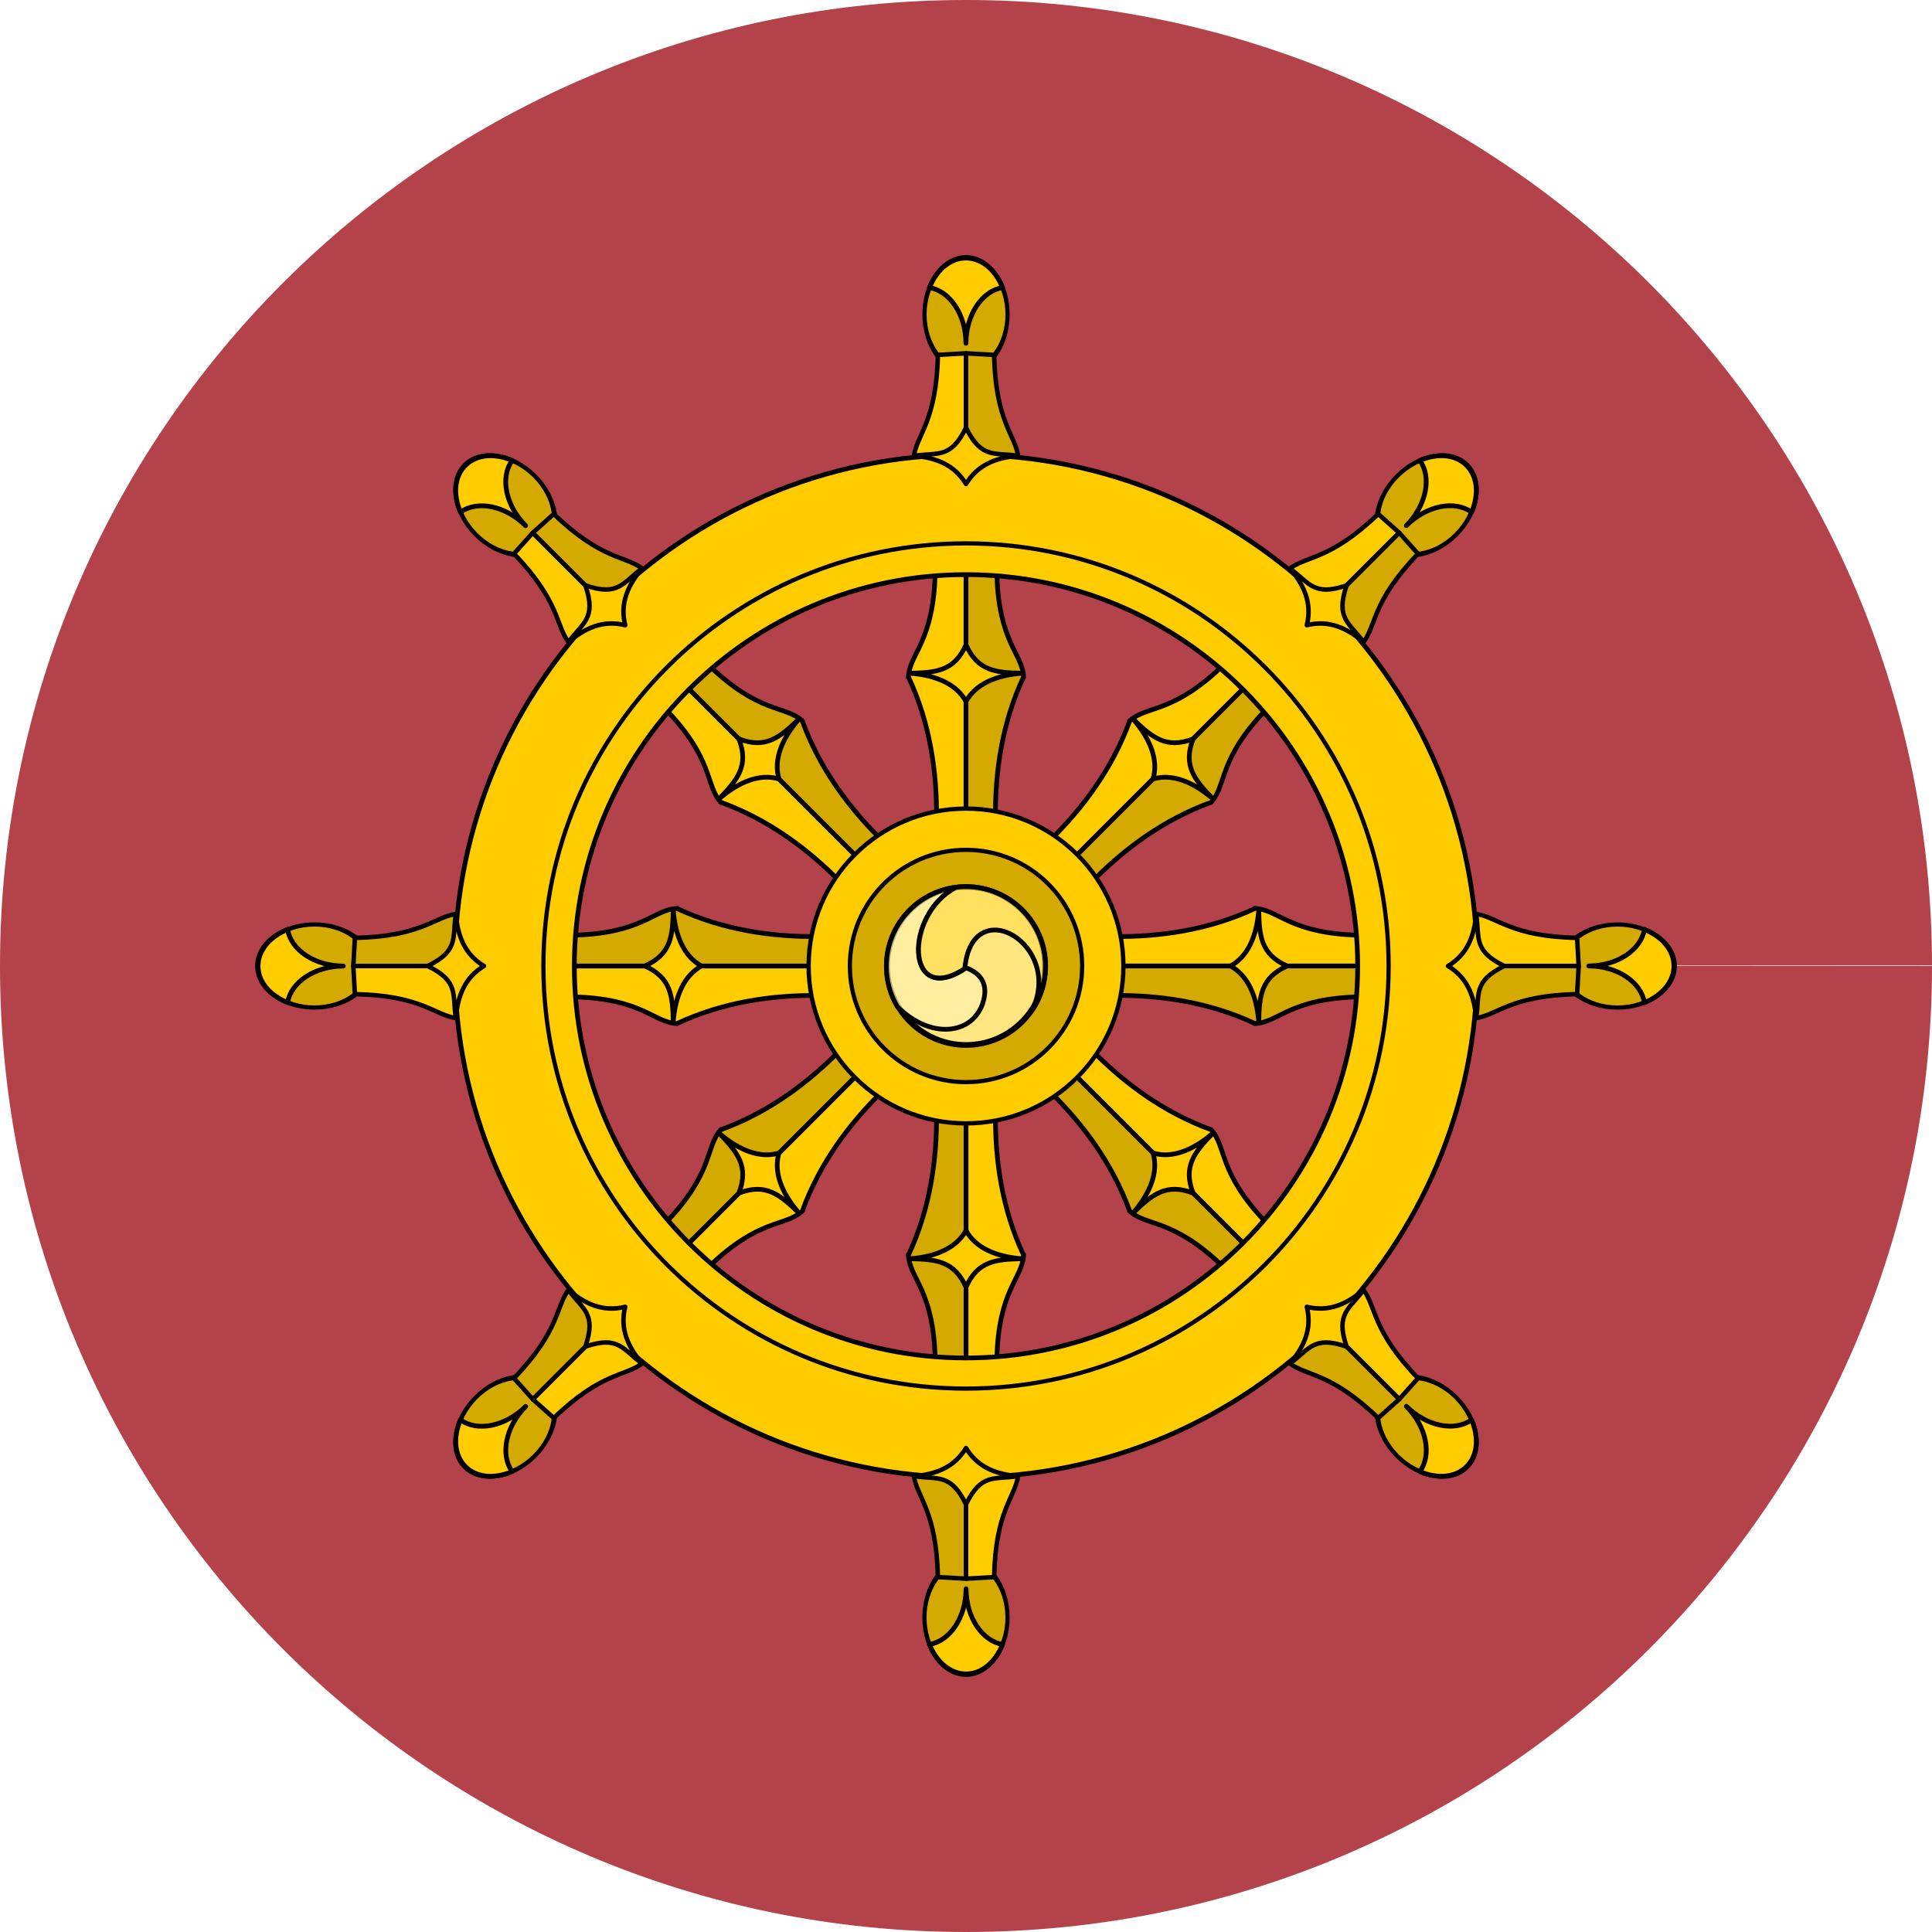
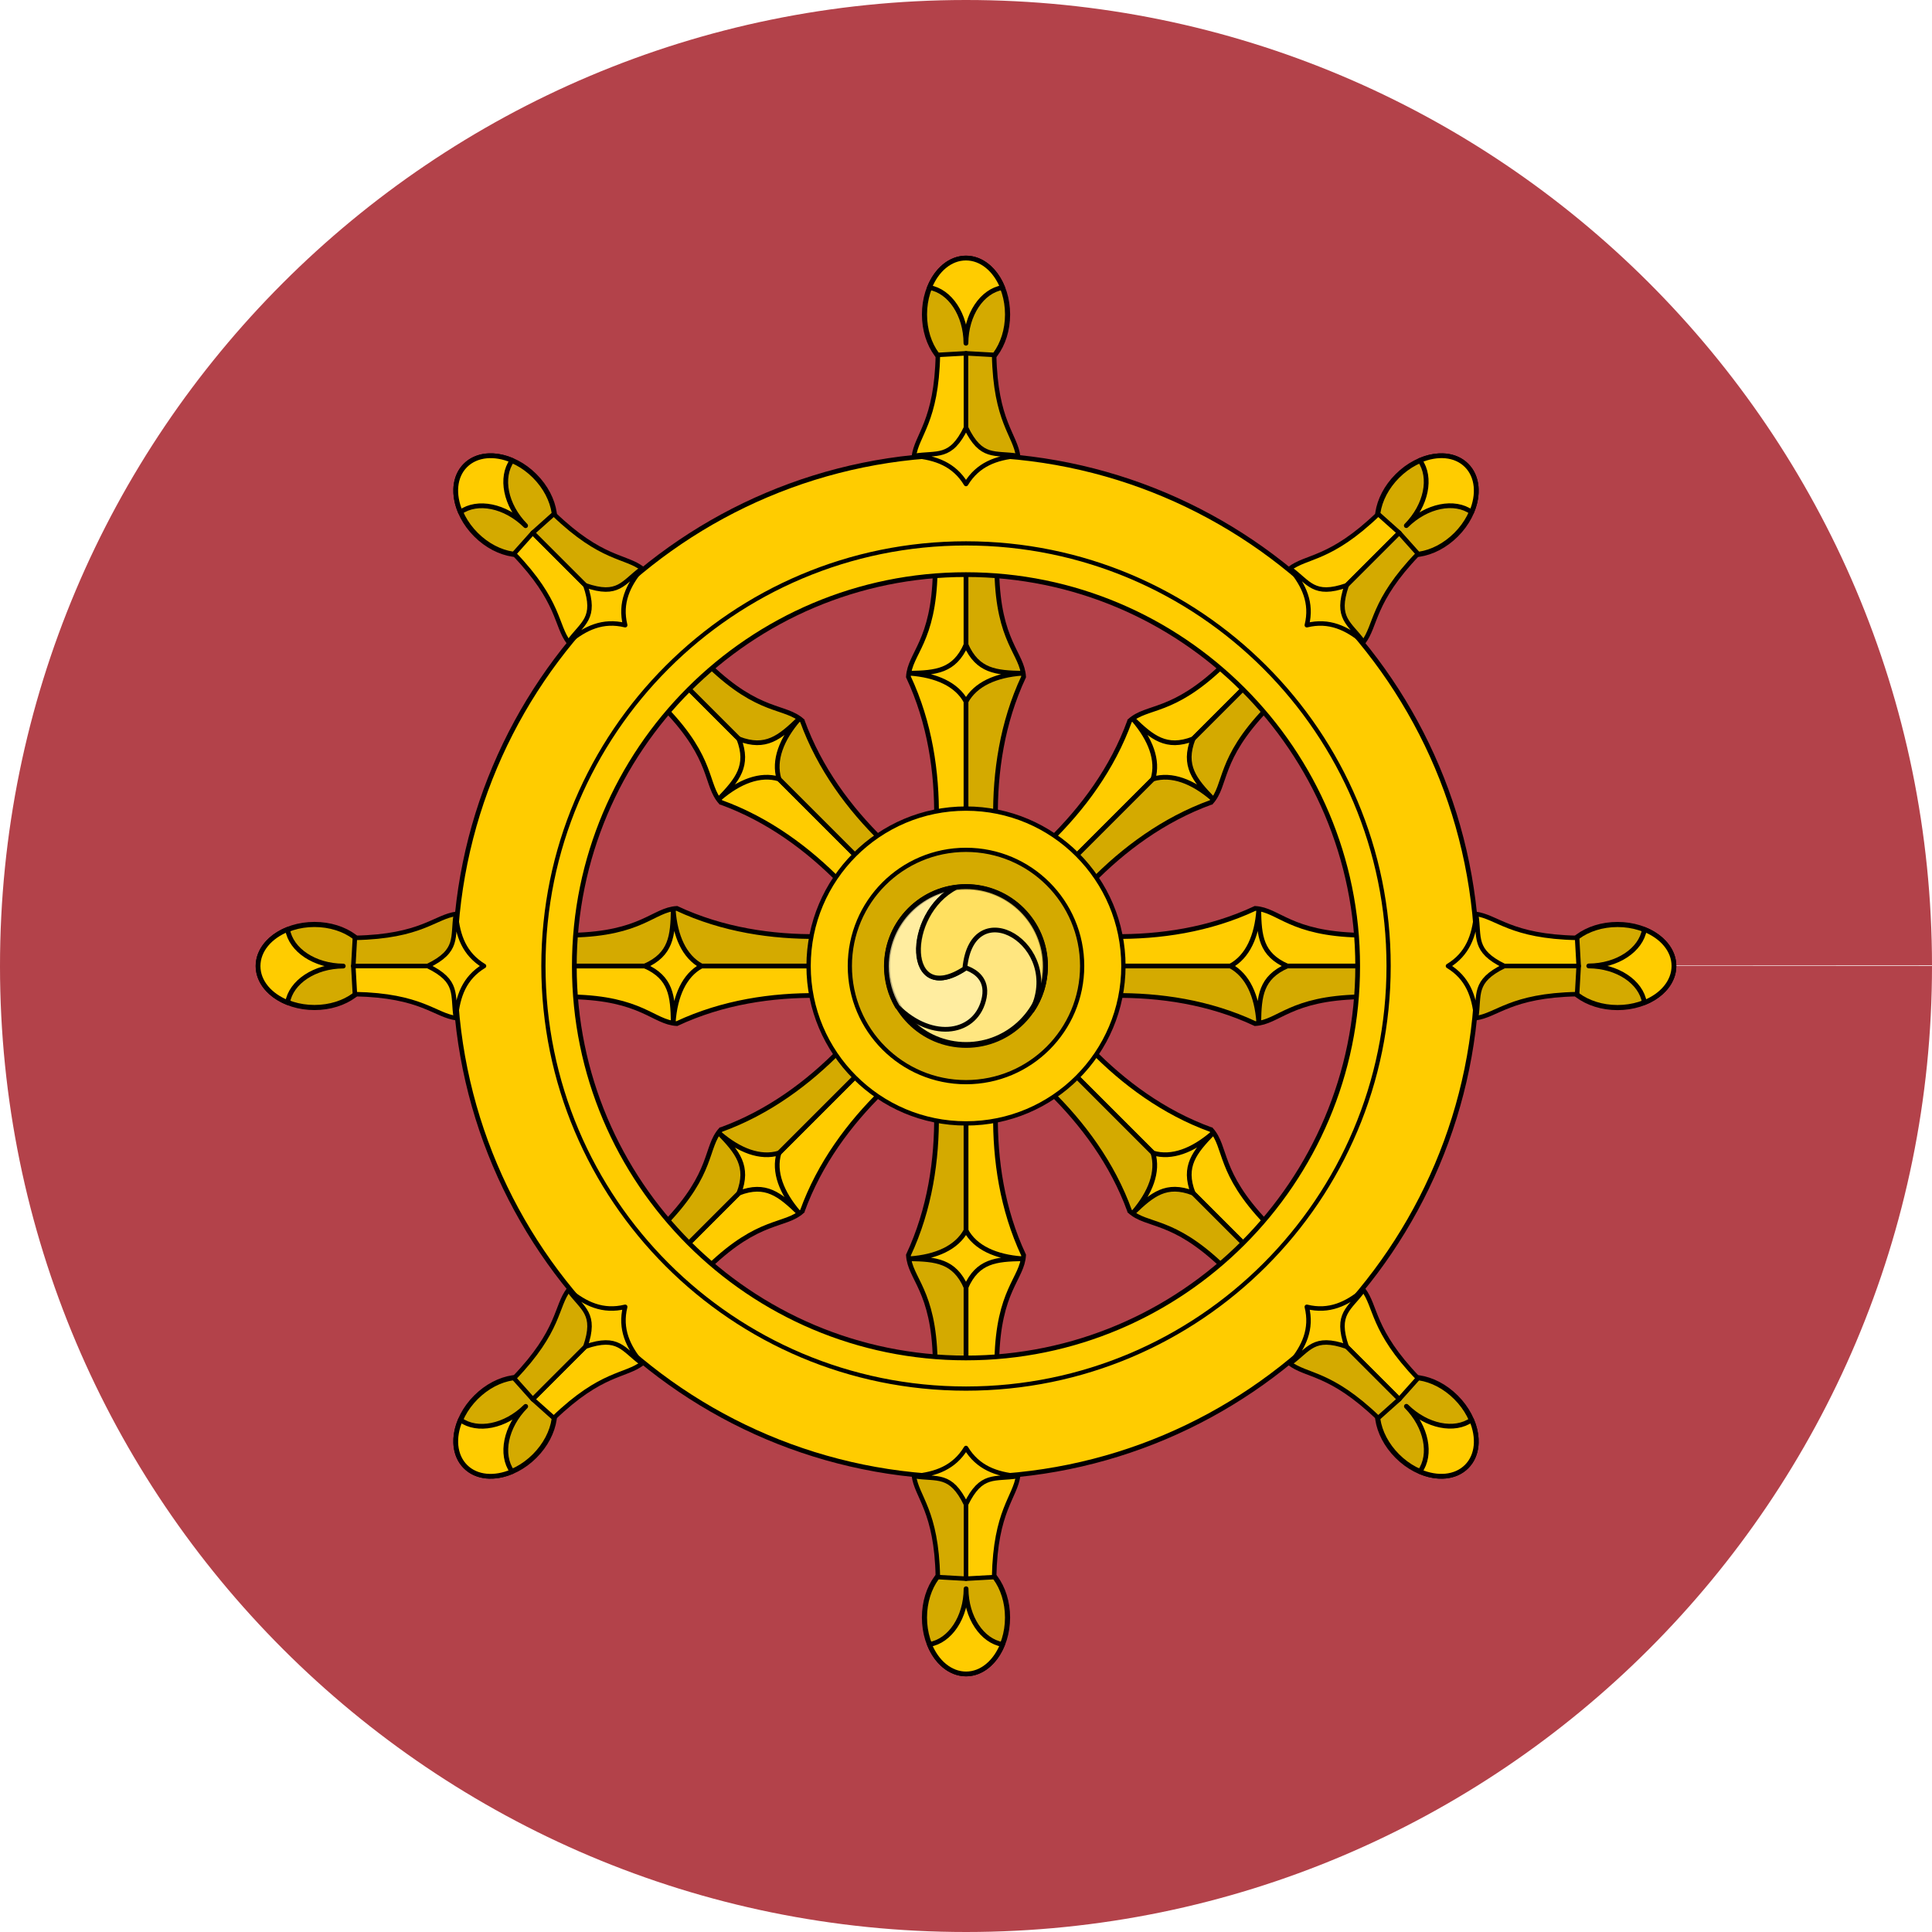
- <svg xmlns="http://www.w3.org/2000/svg" xmlns:xlink="http://www.w3.org/1999/xlink" width="74mm" height="74mm" viewBox="0 0 74 74" version="1.1" id="svg1" xml:space="preserve">
+ <svg xmlns="http://www.w3.org/2000/svg" width="74mm" height="74mm" viewBox="0 0 74 74" version="1.1" id="svg1" xml:space="preserve">
  <defs id="defs1">
    <clipPath clipPathUnits="userSpaceOnUse" id="clipPath2">
      <path style="fill:#fff6d5;fill-rule:evenodd;stroke-width:0.265" id="path3" d="M 210.636,72.678 A 139.843,139.843 0 0 1 70.815,212.521 139.843,139.843 0 0 1 -69.049,72.721 139.843,139.843 0 0 1 70.73,-67.164 139.843,139.843 0 0 1 210.636,72.592 l -139.842,0.086 z" />
    </clipPath>
    <clipPath clipPathUnits="userSpaceOnUse" id="clipPath3">
      <path style="fill:#fff6d5;fill-rule:evenodd;stroke-width:0.265" id="path4" d="M 74,37 A 37,37 0 0 1 37.006,74 37,37 0 0 1 1.7447834e-6,37.011 37,37 0 0 1 36.983,3.9257625e-6 37,37 0 0 1 74,36.977 L 37,37 Z" />
    </clipPath>
  </defs>
  <g id="layer1">
-     <rect style="fill:#b3424a;fill-rule:evenodd;stroke-width:0.265;fill-opacity:1" id="rect1" width="76" height="76" x="-1" y="-1" clip-path="url(#clipPath3)" />
-     <g id="g12" transform="matrix(0.08040699,0,0,0.08040699,9.17894,9.164226)">
-       <use xlink:href="#a" width="690" height="690" transform="rotate(-45,346.005,346.188)" id="use1" />
-       <use xlink:href="#b" id="a" width="690" height="690" transform="rotate(-45,346.005,346.188)" />
-       <use xlink:href="#c" id="b" width="690" height="690" transform="rotate(-45,346.005,346.188)" />
-       <g id="c" transform="translate(0,-0.078)">
-         <g id="d" fill-rule="evenodd" stroke="#000000" stroke-width="2.245">
-           <path fill="#ffcc00" d="m 318.565,208.52 c 0.631,-11.241 12.05,-16.567 12.765,-49.796 l 14.679,-0.751 v 117.79 l -14.04,0.14 c 0.252,-21.924 -3.12,-45.45 -13.399,-67.38 z" id="path1" />
-           <path fill="#d4aa00" d="m 373.445,208.52 c -0.631,-11.241 -12.05,-16.567 -12.765,-49.796 l -14.679,-0.751 v 117.79 l 14.04,0.14 c -0.252,-21.924 3.12,-45.45 13.399,-67.38 z" id="path2" />
-           <path fill="#ffcc00" stroke-linecap="round" stroke-linejoin="round" d="m 346.005,193.25 c -5.519,12.531 -14.314,13.315 -26.77,13.553 12.511,0.903 22.339,5.246 26.77,13.473 4.431,-8.227 14.26,-12.57 26.771,-13.473 -12.456,-0.237 -21.252,-1.021 -26.771,-13.553 z" id="path3-8" />
+     <g id="g1">
+       <rect style="fill:#b3424a;fill-rule:evenodd;stroke-width:0.265;fill-opacity:1" id="rect1" width="76" height="76" x="-1" y="-1" clip-path="url(#clipPath3)" />
+       <path fill="#ffcc00" d="m 30.729,46.392 c -0.675,0.603 -1.627,0.257 -3.557,2.105 l -0.877,-0.792 6.697,-6.697 0.806,0.79 c -1.261,1.232 -2.407,2.762 -3.069,4.593 z" id="path7" style="fill-rule:evenodd;stroke:#000000;stroke-width:0.181" clip-path="none" mask="none" />
+       <path fill="#d4aa00" d="m 27.608,43.272 c -0.603,0.675 -0.257,1.627 -2.105,3.557 l 0.792,0.877 6.697,-6.697 -0.79,-0.806 c -1.232,1.261 -2.762,2.407 -4.593,3.069 z" id="path12" style="fill-rule:evenodd;stroke:#000000;stroke-width:0.181" clip-path="none" mask="none" />
+       <path fill="#ffcc00" stroke-linecap="round" stroke-linejoin="round" d="m 28.3,45.7 c 1.026,-0.399 1.571,0.057 2.293,0.751 -0.66,-0.763 -0.972,-1.568 -0.756,-2.288 -0.72,0.216 -1.525,-0.096 -2.288,-0.756 0.695,0.722 1.15,1.266 0.752,2.293 z" id="path13" style="fill-rule:evenodd;stroke:#000000;stroke-width:0.181" clip-path="none" mask="none" />
+       <path fill="#ffcc00" d="m 43.271,27.609 c 0.675,-0.603 1.627,-0.257 3.557,-2.105 l 0.877,0.792 -6.697,6.697 -0.806,-0.79 c 1.261,-1.232 2.407,-2.762 3.069,-4.593 z" id="path14" style="fill-rule:evenodd;stroke:#000000;stroke-width:0.181" clip-path="none" mask="none" />
+       <path fill="#d4aa00" d="m 46.391,30.729 c 0.603,-0.675 0.257,-1.627 2.105,-3.557 l -0.792,-0.877 -6.697,6.697 0.79,0.806 c 1.232,-1.261 2.762,-2.407 4.593,-3.069 z" id="path15" style="fill-rule:evenodd;stroke:#000000;stroke-width:0.181" clip-path="none" mask="none" />
+       <path fill="#ffcc00" stroke-linecap="round" stroke-linejoin="round" d="m 45.699,28.301 c -1.026,0.399 -1.571,-0.057 -2.293,-0.751 0.66,0.763 0.972,1.568 0.756,2.288 0.72,-0.216 1.525,0.096 2.288,0.756 -0.695,-0.722 -1.15,-1.266 -0.752,-2.293 z" id="path16" style="fill-rule:evenodd;stroke:#000000;stroke-width:0.181" clip-path="none" mask="none" />
+       <path fill="#ffcc00" d="m 25.924,39.207 c -0.904,-0.051 -1.332,-0.969 -4.004,-1.026 l -0.06,-1.18 h 9.471 l 0.011,1.129 c -1.763,-0.02 -3.654,0.251 -5.418,1.077 z" id="path17" style="fill-rule:evenodd;stroke:#000000;stroke-width:0.181" clip-path="none" mask="none" />
+       <path fill="#d4aa00" d="m 25.924,34.794 c -0.904,0.051 -1.332,0.969 -4.004,1.026 l -0.06,1.18 h 9.471 l 0.011,-1.129 c -1.763,0.02 -3.654,-0.251 -5.418,-1.077 z" id="path18" style="fill-rule:evenodd;stroke:#000000;stroke-width:0.181" clip-path="none" mask="none" />
+       <path fill="#ffcc00" stroke-linecap="round" stroke-linejoin="round" d="m 24.697,37 c 1.008,0.444 1.071,1.151 1.09,2.152 0.073,-1.006 0.422,-1.796 1.083,-2.152 -0.662,-0.356 -1.011,-1.147 -1.083,-2.153 -0.019,1.002 -0.082,1.709 -1.09,2.153 z" id="path19" style="fill-rule:evenodd;stroke:#000000;stroke-width:0.181" clip-path="none" mask="none" />
+       <path fill="#ffcc00" d="m 48.075,34.794 c 0.904,0.051 1.332,0.969 4.004,1.026 l 0.06,1.18 h -9.471 l -0.011,-1.129 c 1.763,0.02 3.654,-0.251 5.418,-1.077 z" id="path20" style="fill-rule:evenodd;stroke:#000000;stroke-width:0.181" clip-path="none" mask="none" />
+       <path fill="#d4aa00" d="m 48.075,39.207 c 0.904,-0.051 1.332,-0.969 4.004,-1.026 l 0.06,-1.18 h -9.471 l -0.011,1.129 c 1.763,-0.02 3.654,0.251 5.418,1.077 z" id="path21" style="fill-rule:evenodd;stroke:#000000;stroke-width:0.181" clip-path="none" mask="none" />
+       <path fill="#ffcc00" stroke-linecap="round" stroke-linejoin="round" d="m 49.303,37 c -1.008,-0.444 -1.071,-1.151 -1.09,-2.152 -0.073,1.006 -0.422,1.796 -1.083,2.152 0.662,0.356 1.011,1.147 1.083,2.153 0.019,-1.002 0.082,-1.709 1.09,-2.153 z" id="path22" style="fill-rule:evenodd;stroke:#000000;stroke-width:0.181" clip-path="none" mask="none" />
+       <path fill="#ffcc00" d="m 27.608,30.729 c -0.603,-0.675 -0.257,-1.627 -2.105,-3.557 l 0.792,-0.877 6.697,6.697 -0.79,0.806 c -1.232,-1.261 -2.762,-2.407 -4.593,-3.069 z" id="path23" style="fill-rule:evenodd;stroke:#000000;stroke-width:0.181" clip-path="none" mask="none" />
+       <path fill="#d4aa00" d="M 30.729,27.608 C 30.054,27.005 29.102,27.351 27.172,25.503 l -0.877,0.792 6.697,6.697 0.806,-0.79 c -1.261,-1.232 -2.407,-2.762 -3.069,-4.593 z" id="path24" style="fill-rule:evenodd;stroke:#000000;stroke-width:0.181" clip-path="none" mask="none" />
+       <path fill="#ffcc00" stroke-linecap="round" stroke-linejoin="round" d="m 28.3,28.3 c 0.399,1.026 -0.057,1.571 -0.751,2.293 0.763,-0.66 1.568,-0.972 2.288,-0.756 -0.216,-0.72 0.096,-1.525 0.756,-2.288 -0.722,0.695 -1.266,1.15 -2.293,0.752 z" id="path25" style="fill-rule:evenodd;stroke:#000000;stroke-width:0.181" clip-path="none" mask="none" />
+       <path fill="#ffcc00" d="m 46.391,43.271 c 0.603,0.675 0.257,1.627 2.105,3.557 l -0.792,0.877 -6.697,-6.697 0.79,-0.806 c 1.232,1.261 2.762,2.407 4.593,3.069 z" id="path26" style="fill-rule:evenodd;stroke:#000000;stroke-width:0.181" clip-path="none" mask="none" />
+       <path fill="#d4aa00" d="m 43.271,46.391 c 0.675,0.603 1.627,0.257 3.557,2.105 l 0.877,-0.792 -6.697,-6.697 -0.806,0.79 c 1.261,1.232 2.407,2.762 3.069,4.593 z" id="path27" style="fill-rule:evenodd;stroke:#000000;stroke-width:0.181" clip-path="none" mask="none" />
+       <path fill="#ffcc00" stroke-linecap="round" stroke-linejoin="round" d="m 45.699,45.699 c -0.399,-1.026 0.057,-1.571 0.751,-2.293 -0.763,0.66 -1.568,0.972 -2.288,0.756 0.216,0.72 -0.096,1.525 -0.756,2.288 0.722,-0.695 1.266,-1.15 2.293,-0.752 z" id="path28" style="fill-rule:evenodd;stroke:#000000;stroke-width:0.181" clip-path="none" mask="none" />
+       <path fill="#ffcc00" d="m 34.794,25.924 c 0.051,-0.904 0.969,-1.332 1.026,-4.004 l 1.18,-0.06 v 9.471 l -1.129,0.011 c 0.02,-1.763 -0.251,-3.654 -1.077,-5.418 z" id="path1" style="fill-rule:evenodd;stroke:#000000;stroke-width:0.181" clip-path="none" mask="none" />
+       <path fill="#d4aa00" d="m 39.207,25.924 c -0.051,-0.904 -0.969,-1.332 -1.026,-4.004 l -1.18,-0.06 v 9.471 l 1.129,0.011 c -0.02,-1.763 0.251,-3.654 1.077,-5.418 z" id="path2" style="fill-rule:evenodd;stroke:#000000;stroke-width:0.181" clip-path="none" mask="none" />
+       <path fill="#ffcc00" stroke-linecap="round" stroke-linejoin="round" d="m 37,24.697 c -0.444,1.008 -1.151,1.071 -2.152,1.09 1.006,0.073 1.796,0.422 2.152,1.083 0.356,-0.662 1.147,-1.011 2.153,-1.083 -1.002,-0.019 -1.709,-0.082 -2.153,-1.09 z" id="path3-8" style="fill-rule:evenodd;stroke:#000000;stroke-width:0.181" clip-path="none" mask="none" />
+       <path fill="#ffcc00" d="m 39.207,48.075 c -0.051,0.904 -0.969,1.332 -1.026,4.004 l -1.18,0.06 v -9.471 l 1.129,-0.011 c -0.02,1.763 0.251,3.654 1.077,5.418 z" id="path29" style="fill-rule:evenodd;stroke:#000000;stroke-width:0.181" clip-path="none" mask="none" />
+       <path fill="#d4aa00" d="m 34.794,48.075 c 0.051,0.904 0.969,1.332 1.026,4.004 l 1.18,0.06 v -9.471 l -1.129,-0.011 c 0.02,1.763 -0.251,3.654 -1.077,5.418 z" id="path30" style="fill-rule:evenodd;stroke:#000000;stroke-width:0.181" clip-path="none" mask="none" />
+       <path fill="#ffcc00" stroke-linecap="round" stroke-linejoin="round" d="m 37,49.303 c 0.444,-1.008 1.151,-1.071 2.152,-1.09 -1.006,-0.073 -1.796,-0.422 -2.152,-1.083 -0.356,0.662 -1.147,1.011 -2.153,1.083 1.002,0.019 1.709,0.082 2.153,1.09 z" id="path31" style="fill-rule:evenodd;stroke:#000000;stroke-width:0.181" clip-path="none" mask="none" />
+       <path id="circle3" style="fill:#ffcc00;fill-rule:evenodd;stroke:#000000;stroke-width:0.165" d="m 43.029,37 a 6.029,6.029 0 0 0 -6.029,-6.029 6.029,6.029 0 0 0 -6.029,6.029 6.029,6.029 0 0 0 6.029,6.029 6.029,6.029 0 0 0 6.029,-6.029 z" clip-path="none" mask="none" />
+       <path id="circle4" style="fill:#d4aa00;fill-rule:evenodd;stroke:#000000;stroke-width:0.161" d="m 41.449,37 a 4.449,4.449 0 0 0 -4.449,-4.449 4.449,4.449 0 0 0 -4.449,4.449 4.449,4.449 0 0 0 4.449,4.449 4.449,4.449 0 0 0 4.449,-4.449 z" clip-path="none" mask="none" />
+       <path fill="#ffcc00" stroke-width="0.181" d="m 36.997,17.417 c -10.81,0 -19.58,8.77 -19.58,19.58 0,10.81 8.77,19.586 19.58,19.586 10.81,0 19.586,-8.776 19.586,-19.586 0,-10.81 -8.776,-19.58 -19.586,-19.58 z m 0,4.592 c 8.28,0 15.005,6.719 15.005,14.999 0,8.28 -6.724,15.005 -15.005,15.005 -8.28,0 -14.999,-6.724 -14.999,-15.005 0,-8.28 6.719,-14.999 14.999,-14.999 z" id="path4-2" style="fill-rule:evenodd;stroke:#000000" clip-path="none" mask="none" />
+       <path id="circle5" style="fill:none;fill-rule:evenodd;stroke:#000000;stroke-width:0.161" d="M 53.187,37 A 16.187,16.187 0 0 1 37.001,53.186 16.187,16.187 0 0 1 20.814,37 16.187,16.187 0 0 1 37.001,20.813 16.187,16.187 0 0 1 53.187,37 Z" clip-path="none" mask="none" />
+       <path id="ellipse5" style="fill:#ffe680;fill-rule:evenodd;stroke:#000000;stroke-width:0.221" d="m 40.028,36.999 a 3.025,3.025 0 0 0 -3.025,-3.025 3.025,3.025 0 0 0 -3.025,3.025 3.025,3.025 0 0 0 3.025,3.025 3.025,3.025 0 0 0 3.025,-3.025 z" clip-path="none" mask="none" />
+       <g fill-opacity="0.75" stroke-width="2.245" id="g6" transform="matrix(0.08040699,0,0,0.08040699,9.184086,9.161572)" style="fill-rule:evenodd;stroke:#000000" clip-path="none" mask="none">
+         <path fill="#ffeeaa" d="m 354.92,357.91 c -0.208,-7.07 -6.236,-9.923 -9.364,-10.931 -0.016,0.156 -0.043,0.301 -0.057,0.459 -28.47,18.727 -28.99,-25.955 -4.128,-38.736 -18.784,2.269 -33.366,18.273 -33.366,37.666 a 37.787,37.787 0 0 0 5.217,19.19 c 16.861,16.812 38.08,13.01 41.43,-4.414 0.223,-1.159 0.297,-2.241 0.268,-3.23 z" id="path5" />
+         <path fill="#ffdd55" d="m 383.78,346.37 c 0,-20.946 -17.01,-37.952 -37.952,-37.952 -1.554,0 -3.081,0.105 -4.586,0.287 -24.863,12.78 -24.342,57.46 4.128,38.736 3.356,-37.28 47.769,-11.3 31.818,20.295 a 37.748,37.748 0 0 0 6.593,-21.365 z" id="path6" />
+       </g>
+       <path id="ellipse8" style="fill:#d4aa00;fill-rule:evenodd;stroke:#000000;stroke-width:0.196" d="M 38.592,12.045 A 1.591,2.153 0 0 1 37.001,14.198 1.591,2.153 0 0 1 35.41,12.045 1.591,2.153 0 0 1 37.001,9.892 1.591,2.153 0 0 1 38.592,12.045 Z" clip-path="none" mask="none" />
+       <g stroke-linejoin="round" id="g11" transform="matrix(0.08040699,0,0,0.08040699,9.304938,9.120002)" style="fill-rule:evenodd;stroke:#000000" clip-path="none" mask="none">
+         <path fill="#ffcc00" stroke-width="2.275" d="m 361.85,23.562 c -3.343,-8.386 -9.911,-14.06 -17.44,-14.06 -7.529,0 -14.03,5.672 -17.375,14.06 9.75,1.658 17.309,12.88 17.375,26.521 0.065,-13.672 7.659,-24.903 17.44,-26.521 z" id="path8" />
+         <g stroke-width="2.139" id="g10">
+           <path fill="#ffcc00" d="m 344.441,54.881 -13.398,0.752 c -0.621,31.847 -10.137,38.09 -11.447,48.44 l 24.846,-1.412 z" id="path9" />
+           <path fill="#d4aa00" d="m 344.441,54.881 13.398,0.752 c 0.621,31.847 10.137,38.09 11.447,48.44 l -24.846,-1.412 z" id="path10" />
        </g>
-         <use xlink:href="#d" width="690" height="690" transform="rotate(180,346.005,346.26)" id="use3" />
+         <path fill="#ffcc00" stroke-linecap="round" stroke-width="2.139" d="m 344.44,90.29 c -7.327,15.09 -13.584,11.674 -24.637,13.422 10.279,0.955 18.984,4.079 24.637,13.424 5.653,-9.345 14.356,-12.469 24.635,-13.424 -11.05,-1.748 -17.307,1.67 -24.635,-13.422 z" id="path11" />
      </g>
-       <g fill-rule="evenodd" stroke="#000000" id="g8">
-         <g transform="scale(1,-1)" id="g4">
-           <circle cx="346.01" cy="-346.18" r="74.976" fill="#ffcc00" stroke-width="2.048" id="circle3" />
-           <circle cx="346.01" cy="-346.18" r="55.33" fill="#d4aa00" stroke-width="2" id="circle4" />
+       <path id="path32" style="fill:#d4aa00;fill-rule:evenodd;stroke:#000000;stroke-width:0.196" d="m 35.409,61.955 a 1.591,2.153 0 0 1 1.591,-2.153 1.591,2.153 0 0 1 1.591,2.153 1.591,2.153 0 0 1 -1.591,2.153 1.591,2.153 0 0 1 -1.591,-2.153 z" clip-path="none" mask="none" />
+       <g stroke-linejoin="round" id="g36" transform="matrix(-0.08040699,0,0,-0.08040699,64.69538,64.88)" style="fill-rule:evenodd;stroke:#000000" clip-path="none" mask="none">
+         <path fill="#ffcc00" stroke-width="2.275" d="m 361.85,23.562 c -3.343,-8.386 -9.911,-14.06 -17.44,-14.06 -7.529,0 -14.03,5.672 -17.375,14.06 9.75,1.658 17.309,12.88 17.375,26.521 0.065,-13.672 7.659,-24.903 17.44,-26.521 z" id="path33" />
+         <g stroke-width="2.139" id="g35">
+           <path fill="#ffcc00" d="m 344.441,54.881 -13.398,0.752 c -0.621,31.847 -10.137,38.09 -11.447,48.44 l 24.846,-1.412 z" id="path34" />
+           <path fill="#d4aa00" d="m 344.441,54.881 13.398,0.752 c 0.621,31.847 10.137,38.09 11.447,48.44 l -24.846,-1.412 z" id="path35" />
        </g>
-         <path fill="#ffcc00" stroke-width="2.245" d="m 345.97,102.64 c -134.44,0 -243.51,109.07 -243.51,243.51 0,134.44 109.07,243.58 243.51,243.58 134.44,0 243.58,-109.14 243.58,-243.58 0,-134.44 -109.14,-243.51 -243.58,-243.51 z m 0,57.11 c 102.98,0 186.61,83.56 186.61,186.54 0,102.98 -83.63,186.61 -186.61,186.61 -102.98,0 -186.54,-83.63 -186.54,-186.61 0,-102.98 83.56,-186.54 186.54,-186.54 z" id="path4-2" />
-         <circle cx="346.01" cy="346.18" r="201.31" fill="none" stroke-width="2" id="circle5" />
-         <g transform="translate(0.064,-0.033)" id="g7">
-           <ellipse cx="-155.96" cy="185.2" fill="#ffe680" stroke-width="1.86" rx="24.91" ry="25.993" transform="matrix(1.51045,0,0,-1.44751,581.54,614.29)" id="ellipse5" />
-           <g fill-opacity="0.75" stroke-width="2.245" id="g6">
-             <path fill="#ffeeaa" d="m 354.92,357.91 c -0.208,-7.07 -6.236,-9.923 -9.364,-10.931 -0.016,0.156 -0.043,0.301 -0.057,0.459 -28.47,18.727 -28.99,-25.955 -4.128,-38.736 -18.784,2.269 -33.366,18.273 -33.366,37.666 a 37.787,37.787 0 0 0 5.217,19.19 c 16.861,16.812 38.08,13.01 41.43,-4.414 0.223,-1.159 0.297,-2.241 0.268,-3.23 z" id="path5" />
-             <path fill="#ffdd55" d="m 383.78,346.37 c 0,-20.946 -17.01,-37.952 -37.952,-37.952 -1.554,0 -3.081,0.105 -4.586,0.287 -24.863,12.78 -24.342,57.46 4.128,38.736 3.356,-37.28 47.769,-11.3 31.818,20.295 a 37.748,37.748 0 0 0 6.593,-21.365 z" id="path6" />
-           </g>
+         <path fill="#ffcc00" stroke-linecap="round" stroke-width="2.139" d="m 344.44,90.29 c -7.327,15.09 -13.584,11.674 -24.637,13.422 10.279,0.955 18.984,4.079 24.637,13.424 5.653,-9.345 14.356,-12.469 24.635,-13.424 -11.05,-1.748 -17.307,1.67 -24.635,-13.422 z" id="path36" />
+       </g>
+       <path id="path37" style="fill:#d4aa00;fill-rule:evenodd;stroke:#000000;stroke-width:0.196" d="m 20.479,18.229 a 2.153,1.591 45 0 1 0.398,2.647 2.153,1.591 45 0 1 -2.647,-0.398 2.153,1.591 45 0 1 -0.398,-2.647 2.153,1.591 45 0 1 2.647,0.398 z" clip-path="none" mask="none" />
+       <g stroke-linejoin="round" id="g41" transform="matrix(0.05685633,-0.05685633,0.05685633,0.05685633,-2.297569,36.86939)" style="fill-rule:evenodd;stroke:#000000" clip-path="none" mask="none">
+         <path fill="#ffcc00" stroke-width="2.275" d="m 361.85,23.562 c -3.343,-8.386 -9.911,-14.06 -17.44,-14.06 -7.529,0 -14.03,5.672 -17.375,14.06 9.75,1.658 17.309,12.88 17.375,26.521 0.065,-13.672 7.659,-24.903 17.44,-26.521 z" id="path38" />
+         <g stroke-width="2.139" id="g40">
+           <path fill="#ffcc00" d="m 344.441,54.881 -13.398,0.752 c -0.621,31.847 -10.137,38.09 -11.447,48.44 l 24.846,-1.412 z" id="path39" />
+           <path fill="#d4aa00" d="m 344.441,54.881 13.398,0.752 c 0.621,31.847 10.137,38.09 11.447,48.44 l -24.846,-1.412 z" id="path40" />
        </g>
+         <path fill="#ffcc00" stroke-linecap="round" stroke-width="2.139" d="m 344.44,90.29 c -7.327,15.09 -13.584,11.674 -24.637,13.422 10.279,0.955 18.984,4.079 24.637,13.424 5.653,-9.345 14.356,-12.469 24.635,-13.424 -11.05,-1.748 -17.307,1.67 -24.635,-13.422 z" id="path41" />
      </g>
-       <g id="f" transform="translate(0,-0.529)">
-         <g id="e" fill-rule="evenodd" stroke="#000000" transform="translate(1.567,-0.021)">
-           <ellipse cx="142.55" cy="38.985" fill="#d4aa00" stroke-width="0.936" rx="9.268" ry="8.464" transform="matrix(2.13474,0,0,3.16376,40.14,-86.966)" id="ellipse8" />
-           <g stroke-linejoin="round" id="g11">
-             <path fill="#ffcc00" stroke-width="2.275" d="m 361.85,23.562 c -3.343,-8.386 -9.911,-14.06 -17.44,-14.06 -7.529,0 -14.03,5.672 -17.375,14.06 9.75,1.658 17.309,12.88 17.375,26.521 0.065,-13.672 7.659,-24.903 17.44,-26.521 z" id="path8" />
-             <g stroke-width="2.139" id="g10">
-               <path fill="#ffcc00" d="m 344.441,54.881 -13.398,0.752 c -0.621,31.847 -10.137,38.09 -11.447,48.44 l 24.846,-1.412 z" id="path9" />
-               <path fill="#d4aa00" d="m 344.441,54.881 13.398,0.752 c 0.621,31.847 10.137,38.09 11.447,48.44 l -24.846,-1.412 z" id="path10" />
-             </g>
-             <path fill="#ffcc00" stroke-linecap="round" stroke-width="2.139" d="m 344.44,90.29 c -7.327,15.09 -13.584,11.674 -24.637,13.422 10.279,0.955 18.984,4.079 24.637,13.424 5.653,-9.345 14.356,-12.469 24.635,-13.424 -11.05,-1.748 -17.307,1.67 -24.635,-13.422 z" id="path11" />
-           </g>
+       <path id="path42" style="fill:#d4aa00;fill-rule:evenodd;stroke:#000000;stroke-width:0.196" d="m 53.521,55.772 a 2.153,1.591 45 0 1 -0.398,-2.647 2.153,1.591 45 0 1 2.647,0.398 2.153,1.591 45 0 1 0.398,2.647 2.153,1.591 45 0 1 -2.647,-0.398 z" clip-path="none" mask="none" />
+       <g stroke-linejoin="round" id="g46" transform="matrix(-0.05685633,0.05685633,-0.05685633,-0.05685633,76.29767,37.1307)" style="fill-rule:evenodd;stroke:#000000" clip-path="none" mask="none">
+         <path fill="#ffcc00" stroke-width="2.275" d="m 361.85,23.562 c -3.343,-8.386 -9.911,-14.06 -17.44,-14.06 -7.529,0 -14.03,5.672 -17.375,14.06 9.75,1.658 17.309,12.88 17.375,26.521 0.065,-13.672 7.659,-24.903 17.44,-26.521 z" id="path43" />
+         <g stroke-width="2.139" id="g45">
+           <path fill="#ffcc00" d="m 344.441,54.881 -13.398,0.752 c -0.621,31.847 -10.137,38.09 -11.447,48.44 l 24.846,-1.412 z" id="path44" />
+           <path fill="#d4aa00" d="m 344.441,54.881 13.398,0.752 c 0.621,31.847 10.137,38.09 11.447,48.44 l -24.846,-1.412 z" id="path45" />
        </g>
-         <use xlink:href="#e" width="690" height="690" transform="rotate(180,346.005,346.715)" id="use11" />
+         <path fill="#ffcc00" stroke-linecap="round" stroke-width="2.139" d="m 344.44,90.29 c -7.327,15.09 -13.584,11.674 -24.637,13.422 10.279,0.955 18.984,4.079 24.637,13.424 5.653,-9.345 14.356,-12.469 24.635,-13.424 -11.05,-1.748 -17.307,1.67 -24.635,-13.422 z" id="path46" />
      </g>
-       <use xlink:href="#f" id="g" width="690" height="690" transform="rotate(-45,346.005,346.188)" />
-       <use xlink:href="#g" id="h" width="690" height="690" transform="rotate(-45,346.005,346.188)" />
-       <use xlink:href="#h" width="690" height="690" transform="rotate(-45,346.005,346.188)" id="use12" />
-       <animateTransform attributeName="transform" attributeType="xml" dur="7s" repeatCount="indefinite" type="rotate" values="0 345 345; 360 345 345" />
+       <path id="path48" style="fill:#d4aa00;fill-rule:evenodd;stroke:#000000;stroke-width:0.196" d="M 12.045,35.409 A 2.153,1.591 0 0 1 14.198,36.999 2.153,1.591 0 0 1 12.045,38.59 2.153,1.591 0 0 1 9.892,36.999 2.153,1.591 0 0 1 12.045,35.409 Z" clip-path="none" mask="none" />
+       <g stroke-linejoin="round" id="g52" transform="matrix(0,-0.08040699,0.08040699,0,9.120002,64.69538)" style="fill-rule:evenodd;stroke:#000000" clip-path="none" mask="none">
+         <path fill="#ffcc00" stroke-width="2.275" d="m 361.85,23.562 c -3.343,-8.386 -9.911,-14.06 -17.44,-14.06 -7.529,0 -14.03,5.672 -17.375,14.06 9.75,1.658 17.309,12.88 17.375,26.521 0.065,-13.672 7.659,-24.903 17.44,-26.521 z" id="path49" />
+         <g stroke-width="2.139" id="g51">
+           <path fill="#ffcc00" d="m 344.441,54.881 -13.398,0.752 c -0.621,31.847 -10.137,38.09 -11.447,48.44 l 24.846,-1.412 z" id="path50" />
+           <path fill="#d4aa00" d="m 344.441,54.881 13.398,0.752 c 0.621,31.847 10.137,38.09 11.447,48.44 l -24.846,-1.412 z" id="path51" />
+         </g>
+         <path fill="#ffcc00" stroke-linecap="round" stroke-width="2.139" d="m 344.44,90.29 c -7.327,15.09 -13.584,11.674 -24.637,13.422 10.279,0.955 18.984,4.079 24.637,13.424 5.653,-9.345 14.356,-12.469 24.635,-13.424 -11.05,-1.748 -17.307,1.67 -24.635,-13.422 z" id="path52" />
+       </g>
+       <path id="path53" style="fill:#d4aa00;fill-rule:evenodd;stroke:#000000;stroke-width:0.196" d="m 61.955,38.592 a 2.153,1.591 0 0 1 -2.153,-1.591 2.153,1.591 0 0 1 2.153,-1.591 2.153,1.591 0 0 1 2.153,1.591 2.153,1.591 0 0 1 -2.153,1.591 z" clip-path="none" mask="none" />
+       <g stroke-linejoin="round" id="g57" transform="matrix(0,0.08040699,-0.08040699,0,64.88,9.304938)" style="fill-rule:evenodd;stroke:#000000" clip-path="none" mask="none">
+         <path fill="#ffcc00" stroke-width="2.275" d="m 361.85,23.562 c -3.343,-8.386 -9.911,-14.06 -17.44,-14.06 -7.529,0 -14.03,5.672 -17.375,14.06 9.75,1.658 17.309,12.88 17.375,26.521 0.065,-13.672 7.659,-24.903 17.44,-26.521 z" id="path54" />
+         <g stroke-width="2.139" id="g56">
+           <path fill="#ffcc00" d="m 344.441,54.881 -13.398,0.752 c -0.621,31.847 -10.137,38.09 -11.447,48.44 l 24.846,-1.412 z" id="path55" />
+           <path fill="#d4aa00" d="m 344.441,54.881 13.398,0.752 c 0.621,31.847 10.137,38.09 11.447,48.44 l -24.846,-1.412 z" id="path56" />
+         </g>
+         <path fill="#ffcc00" stroke-linecap="round" stroke-width="2.139" d="m 344.44,90.29 c -7.327,15.09 -13.584,11.674 -24.637,13.422 10.279,0.955 18.984,4.079 24.637,13.424 5.653,-9.345 14.356,-12.469 24.635,-13.424 -11.05,-1.748 -17.307,1.67 -24.635,-13.422 z" id="path57" />
+       </g>
+       <path id="path59" style="fill:#d4aa00;fill-rule:evenodd;stroke:#000000;stroke-width:0.196" d="m 18.229,53.521 a 1.591,2.153 45 0 1 2.647,-0.398 1.591,2.153 45 0 1 -0.398,2.647 1.591,2.153 45 0 1 -2.647,0.398 1.591,2.153 45 0 1 0.398,-2.647 z" clip-path="none" mask="none" />
+       <g stroke-linejoin="round" id="g63" transform="matrix(-0.05685633,-0.05685633,0.05685633,-0.05685633,36.86939,76.29789)" style="fill-rule:evenodd;stroke:#000000" clip-path="none" mask="none">
+         <path fill="#ffcc00" stroke-width="2.275" d="m 361.85,23.562 c -3.343,-8.386 -9.911,-14.06 -17.44,-14.06 -7.529,0 -14.03,5.672 -17.375,14.06 9.75,1.658 17.309,12.88 17.375,26.521 0.065,-13.672 7.659,-24.903 17.44,-26.521 z" id="path60" />
+         <g stroke-width="2.139" id="g62">
+           <path fill="#ffcc00" d="m 344.441,54.881 -13.398,0.752 c -0.621,31.847 -10.137,38.09 -11.447,48.44 l 24.846,-1.412 z" id="path61" />
+           <path fill="#d4aa00" d="m 344.441,54.881 13.398,0.752 c 0.621,31.847 10.137,38.09 11.447,48.44 l -24.846,-1.412 z" id="path62" />
+         </g>
+         <path fill="#ffcc00" stroke-linecap="round" stroke-width="2.139" d="m 344.44,90.29 c -7.327,15.09 -13.584,11.674 -24.637,13.422 10.279,0.955 18.984,4.079 24.637,13.424 5.653,-9.345 14.356,-12.469 24.635,-13.424 -11.05,-1.748 -17.307,1.67 -24.635,-13.422 z" id="path63" />
+       </g>
+       <path id="path64" style="fill:#d4aa00;fill-rule:evenodd;stroke:#000000;stroke-width:0.196" d="m 55.772,20.48 a 1.591,2.153 45 0 1 -2.647,0.398 1.591,2.153 45 0 1 0.398,-2.647 1.591,2.153 45 0 1 2.647,-0.398 1.591,2.153 45 0 1 -0.398,2.647 z" clip-path="none" mask="none" />
+       <g stroke-linejoin="round" id="g68" transform="matrix(0.05685633,0.05685633,-0.05685633,0.05685633,37.1307,-2.297344)" style="fill-rule:evenodd;stroke:#000000" clip-path="none" mask="none">
+         <path fill="#ffcc00" stroke-width="2.275" d="m 361.85,23.562 c -3.343,-8.386 -9.911,-14.06 -17.44,-14.06 -7.529,0 -14.03,5.672 -17.375,14.06 9.75,1.658 17.309,12.88 17.375,26.521 0.065,-13.672 7.659,-24.903 17.44,-26.521 z" id="path65" />
+         <g stroke-width="2.139" id="g67">
+           <path fill="#ffcc00" d="m 344.441,54.881 -13.398,0.752 c -0.621,31.847 -10.137,38.09 -11.447,48.44 l 24.846,-1.412 z" id="path66" />
+           <path fill="#d4aa00" d="m 344.441,54.881 13.398,0.752 c 0.621,31.847 10.137,38.09 11.447,48.44 l -24.846,-1.412 z" id="path67" />
+         </g>
+         <path fill="#ffcc00" stroke-linecap="round" stroke-width="2.139" d="m 344.44,90.29 c -7.327,15.09 -13.584,11.674 -24.637,13.422 10.279,0.955 18.984,4.079 24.637,13.424 5.653,-9.345 14.356,-12.469 24.635,-13.424 -11.05,-1.748 -17.307,1.67 -24.635,-13.422 z" id="path68" />
+       </g>
    </g>
  </g>
</svg>
